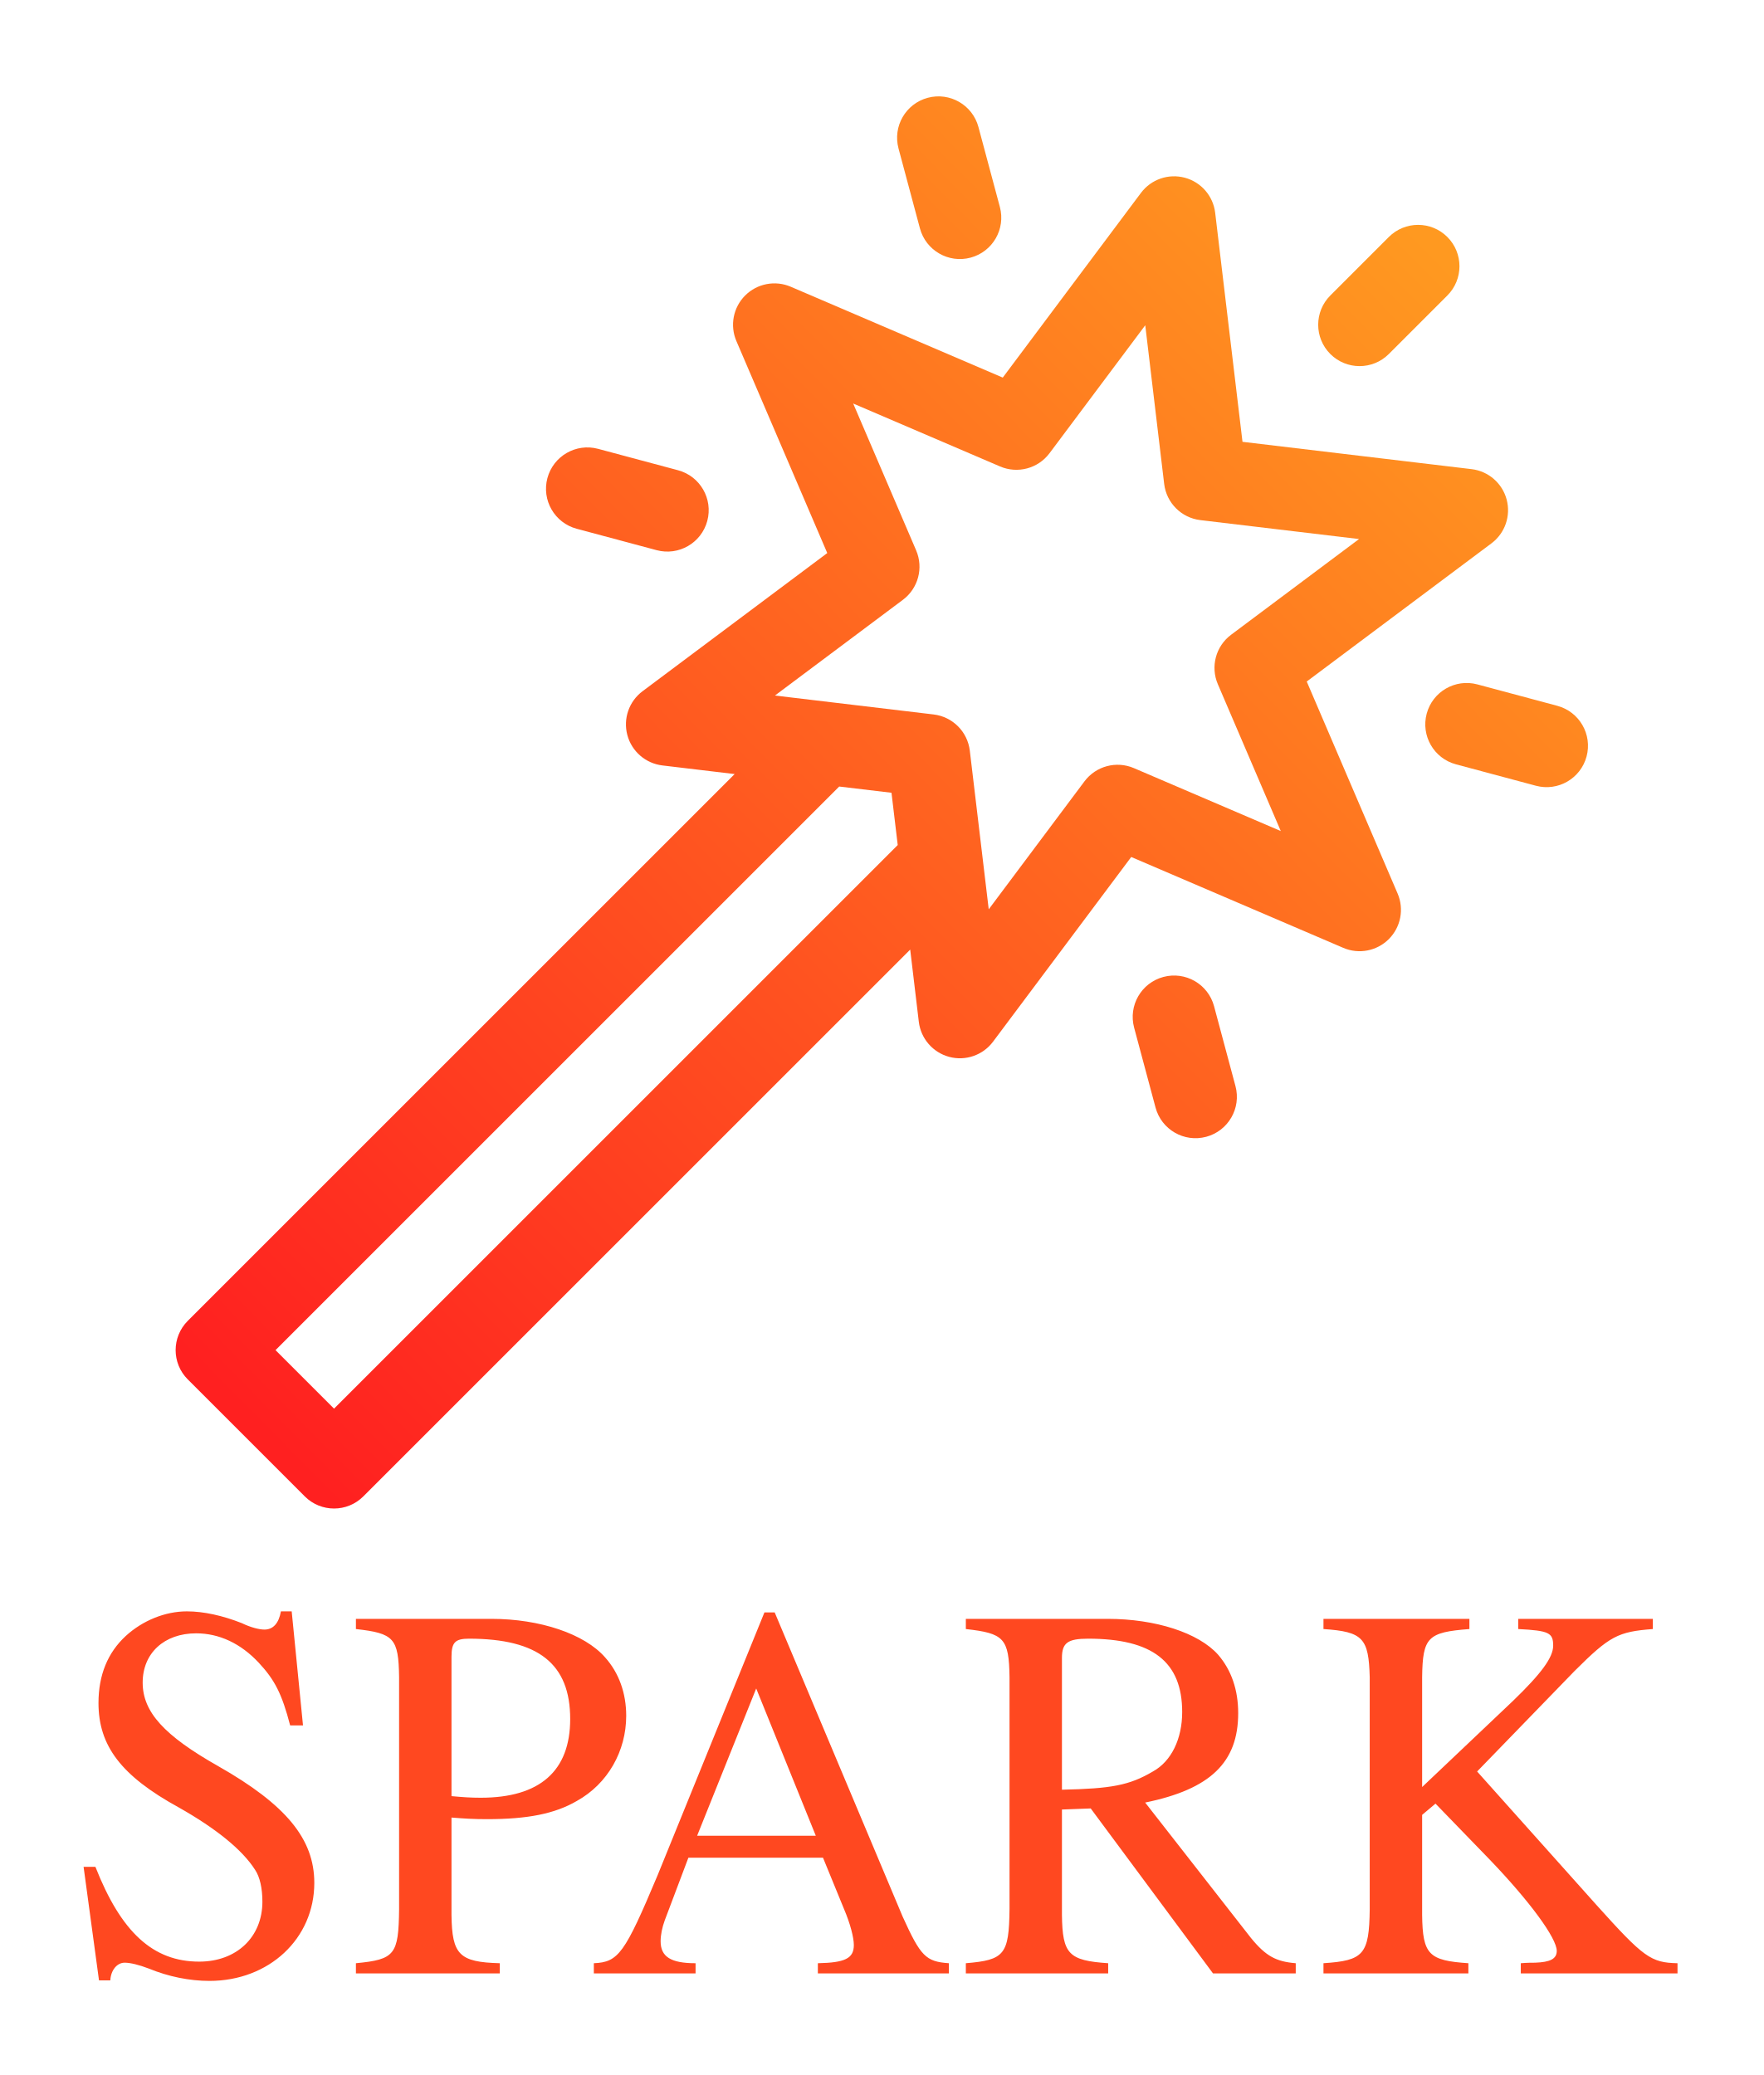
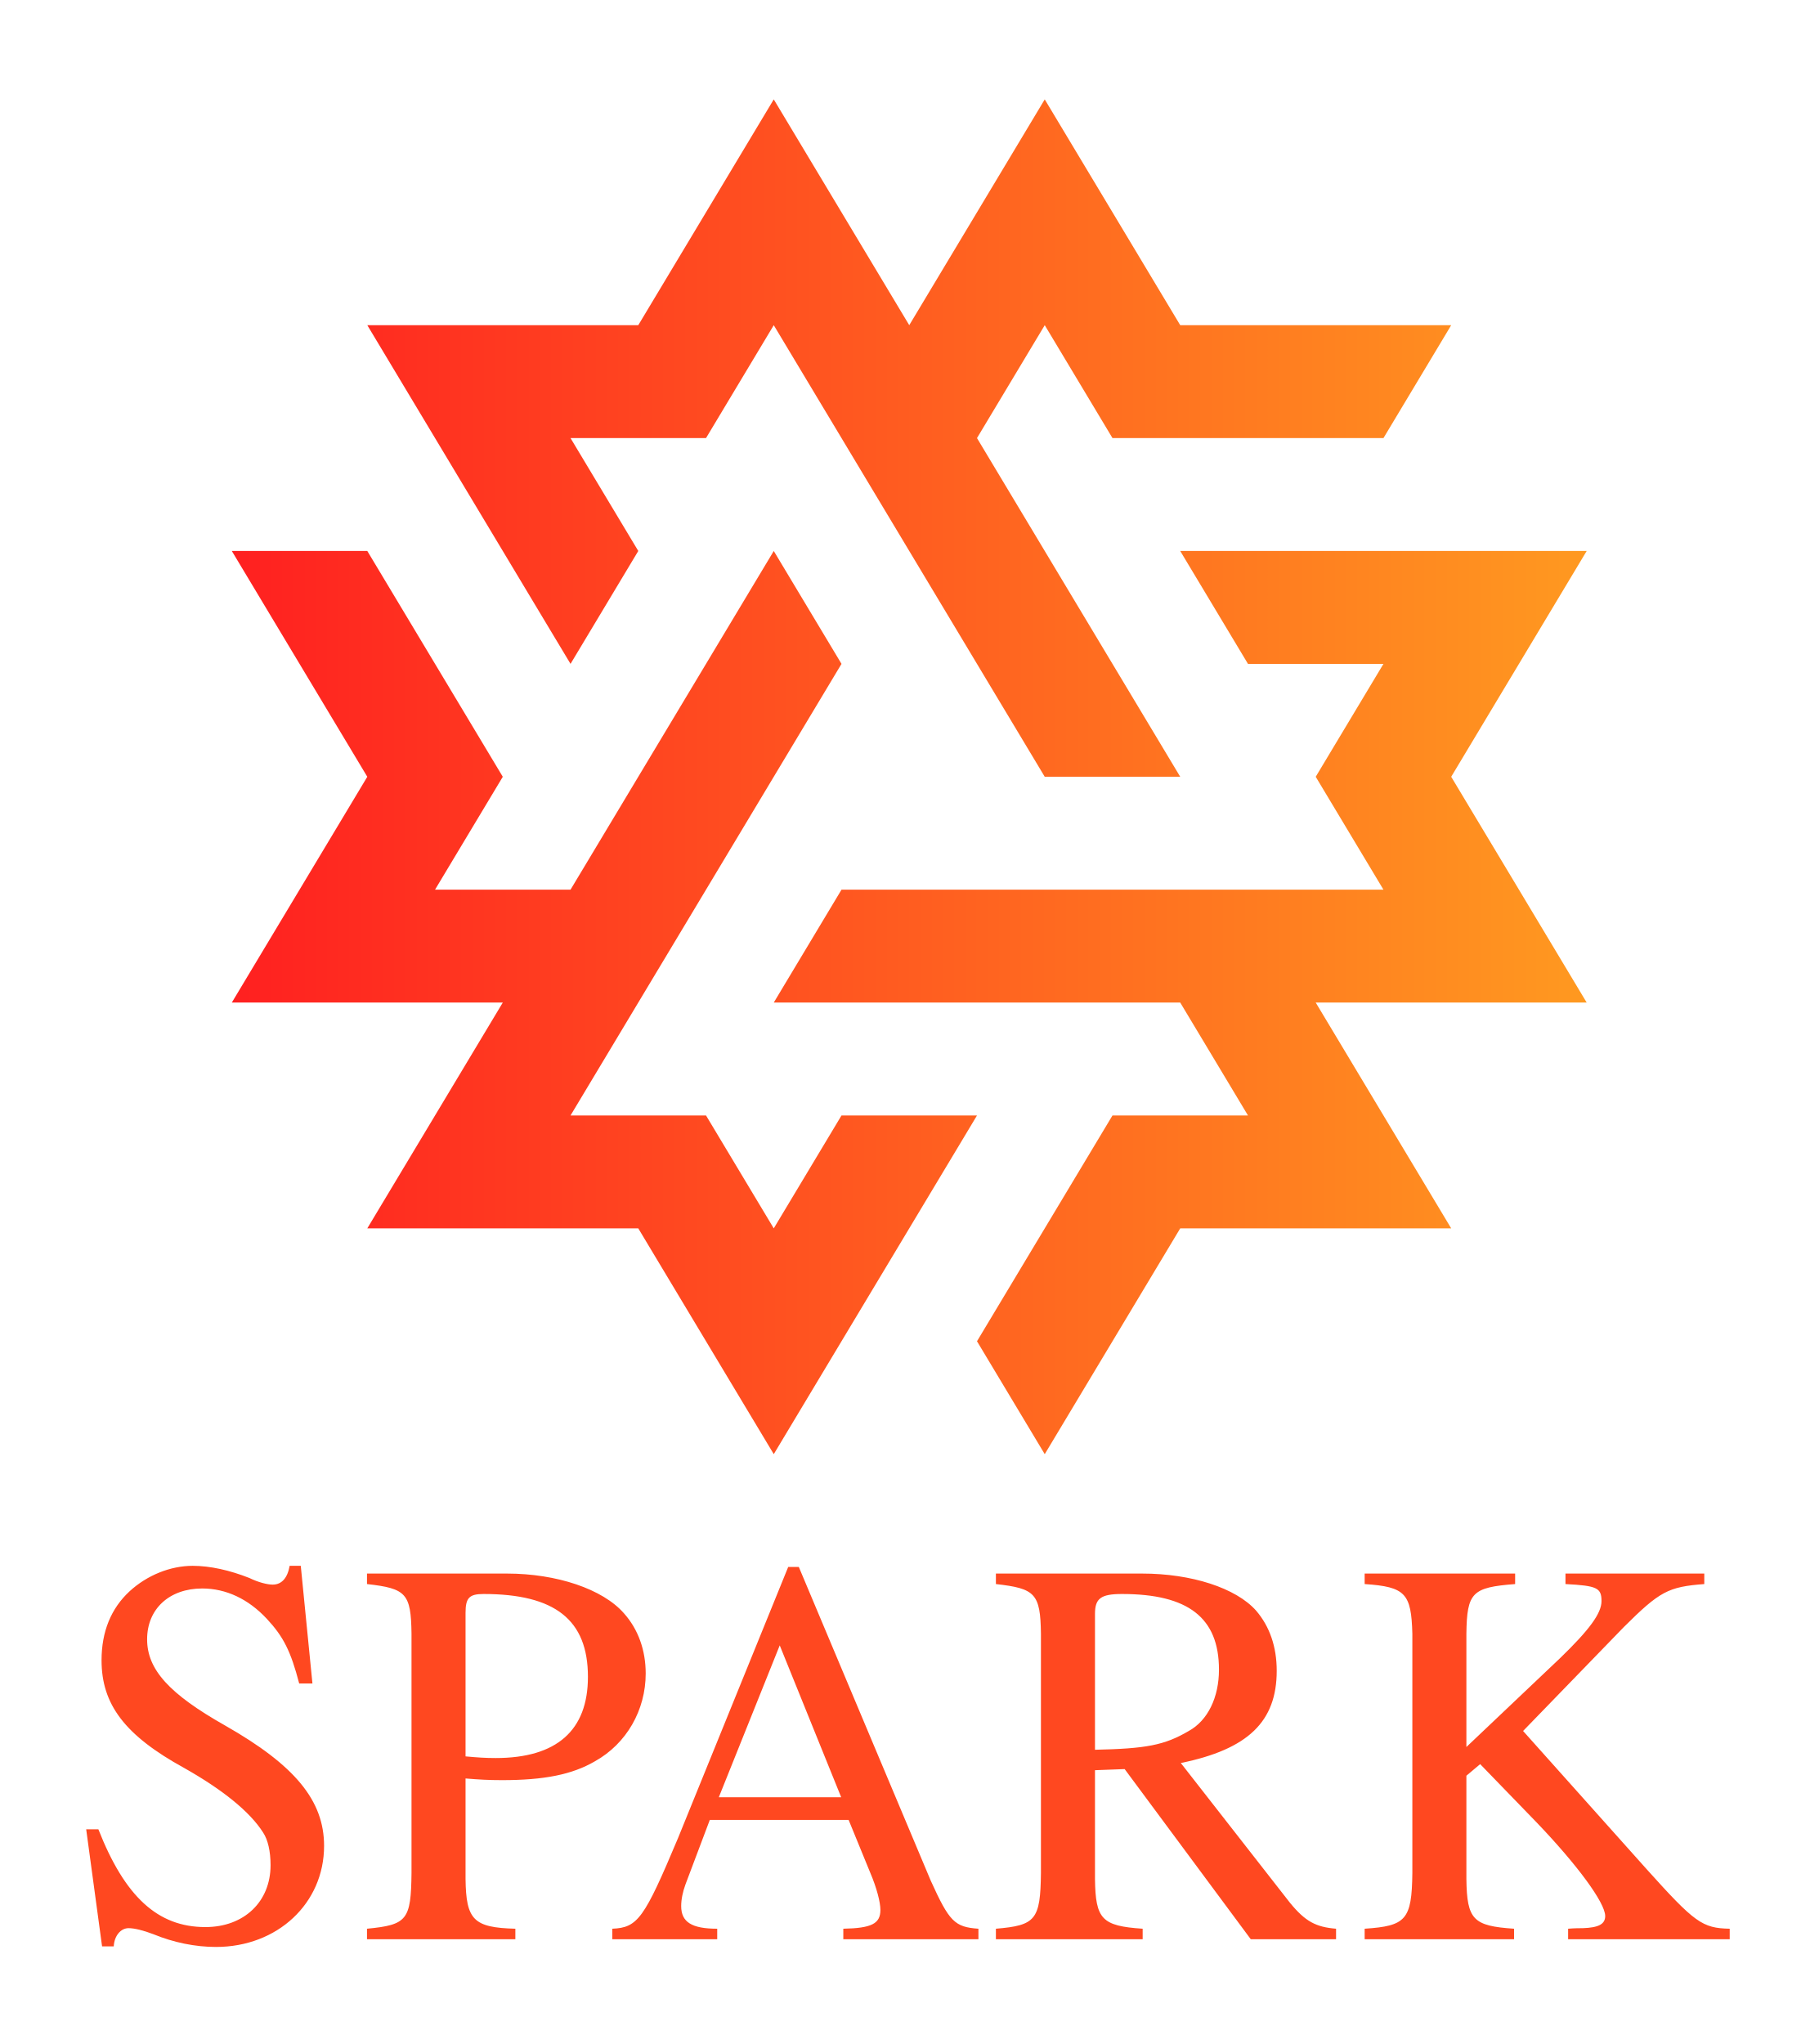
- <svg xmlns="http://www.w3.org/2000/svg" xmlns:xlink="http://www.w3.org/1999/xlink" id="svg2" version="1.1" xml:space="preserve" width="1829.856" height="2153.227" viewBox="0 0 1829.856 2153.227">
+ <svg xmlns="http://www.w3.org/2000/svg" xmlns:xlink="http://www.w3.org/1999/xlink" id="svg2" version="1.1" xml:space="preserve" width="1829.856" height="2056.575" viewBox="0 0 1829.856 2056.575">
  <defs id="defs6">
    <linearGradient id="linearGradient4157">
      <stop id="stop4159" offset="0" style="stop-color:#ff2020;stop-opacity:1" />
      <stop id="stop4163" offset="1" style="stop-color:#ff9920;stop-opacity:1" />
    </linearGradient>
    <linearGradient id="linearGradient4316">
      <stop style="stop-color:#ff9a20;stop-opacity:1" offset="0" id="stop4318" />
      <stop id="stop4324" offset="0.51" style="stop-color:#ff2020;stop-opacity:1" />
      <stop style="stop-color:#ff9920;stop-opacity:1" offset="1" id="stop4320" />
    </linearGradient>
    <clipPath clipPathUnits="userSpaceOnUse" id="clipPath16">
      <path d="M 0,2400 H 2400 V 0 H 0 Z" id="path18" />
    </clipPath>
    <clipPath clipPathUnits="userSpaceOnUse" id="clipPath34">
      <path d="M 0,2400 H 2400 V 0 H 0 Z" id="path36" />
    </clipPath>
    <clipPath clipPathUnits="userSpaceOnUse" id="clipPath56">
      <path d="M 0,2400 H 2400 V 0 H 0 Z" id="path58" />
    </clipPath>
    <clipPath clipPathUnits="userSpaceOnUse" id="clipPath74">
      <path d="M 0,2400 H 2400 V 0 H 0 Z" id="path76" />
    </clipPath>
    <linearGradient xlink:href="#linearGradient4316" id="linearGradient4322" x1="2233.683" y1="-2101.133" x2="453.974" y2="-2097.612" gradientUnits="userSpaceOnUse" />
    <clipPath clipPathUnits="userSpaceOnUse" id="clipPath4209">
      <g style="fill:#ff0000;fill-opacity:1" clip-path="url(#clipPath16)" id="g4211" transform="matrix(2.063515,0,0,-2.151038,-169.6972,2054.934)">
        <g style="fill:#ff0000;fill-opacity:1" transform="translate(669.7393,1603.146)" id="g4213">
          <path id="path4215" style="fill:#ff0000;fill-opacity:1;fill-rule:nonzero;stroke:none" d="M 0,0 -19.792,9.871 3.162,14.913 24.615,4.216 Z M 493.46,260.286 C 433.151,169.83 293.361,115.006 183.714,97.188 157.418,27.065 116.201,-33.374 48.226,-54.819 l -5.551,40.711 22.673,7.817 18.465,-3.62 -11.752,30.224 H 36.8 l -7.558,15.952 h -79.756 l -20.045,-89.081 c -64.423,23.033 -103.965,81.971 -129.483,150.007 -109.646,17.815 -249.437,72.639 -309.746,163.099 -8.857,-26.08 -11.448,-51.575 -9.167,-76.248 41.26,-45.857 98.436,-82.05 151.715,-88.222 -41.881,-3.104 -88.583,2.159 -132.428,19.461 9.607,-20.508 22.254,-40.127 37.06,-58.685 41.245,-13.781 87.673,-19.858 151.563,-8.749 -35.551,-20.146 -75.05,-30.057 -113.213,-32.836 16.769,-15.938 34.828,-30.78 53.452,-44.357 27.841,-1.834 56.989,3.364 84.859,23.055 -9.817,-17.872 -24.788,-36.914 -46.407,-48.911 12.647,-7.832 25.3,-15.094 37.745,-21.67 5.89,-3.11 11.708,-6.243 17.526,-9.376 28.151,5.572 42.61,19.8 52.448,33.861 2.909,-17.432 -6.496,-37.015 -23.416,-49.77 102.27,-57.105 189.778,-117.024 239.887,-170.707 50.11,53.683 137.618,113.598 239.888,170.707 -16.92,12.755 -26.326,32.338 -23.417,49.766 9.839,-14.057 24.297,-28.288 52.449,-33.861 5.818,3.137 11.636,6.27 17.525,9.38 12.446,6.573 25.099,13.834 37.745,21.67 -21.618,11.997 -36.589,31.035 -46.406,48.911 27.87,-19.695 57.018,-24.892 84.859,-23.055 18.623,13.577 36.683,28.415 53.452,44.357 -38.163,2.779 -77.662,12.69 -113.213,32.836 63.889,-11.109 110.318,-5.035 151.563,8.749 14.805,18.558 27.451,38.177 37.059,58.681 -43.844,-17.302 -90.546,-22.565 -132.427,-19.461 53.278,6.176 110.455,42.365 151.715,88.226 2.279,24.669 -0.311,50.165 -9.168,76.244" />
        </g>
      </g>
    </clipPath>
-     <linearGradient xlink:href="#linearGradient4157" id="linearGradient874" x1="26.649" y1="479.186" x2="455.374" y2="55.024" gradientUnits="userSpaceOnUse" />
-     <linearGradient xlink:href="#linearGradient4157" id="linearGradient876" gradientUnits="userSpaceOnUse" x1="26.649" y1="479.186" x2="455.374" y2="55.024" />
-     <linearGradient xlink:href="#linearGradient4157" id="linearGradient878" gradientUnits="userSpaceOnUse" x1="26.649" y1="479.186" x2="455.374" y2="55.024" />
-     <linearGradient xlink:href="#linearGradient4157" id="linearGradient880" gradientUnits="userSpaceOnUse" x1="26.649" y1="479.186" x2="455.374" y2="55.024" />
-     <linearGradient xlink:href="#linearGradient4157" id="linearGradient882" gradientUnits="userSpaceOnUse" x1="26.649" y1="479.186" x2="455.374" y2="55.024" />
-     <linearGradient xlink:href="#linearGradient4157" id="linearGradient884" gradientUnits="userSpaceOnUse" x1="26.649" y1="479.186" x2="455.374" y2="55.024" />
-     <linearGradient xlink:href="#linearGradient4157" id="linearGradient886" gradientUnits="userSpaceOnUse" x1="26.649" y1="479.186" x2="455.374" y2="55.024" />
+     <linearGradient xlink:href="#linearGradient4157" id="linearGradient870" x1="-2788.753" y1="-69.476" x2="-2288.753" y2="-69.476" gradientUnits="userSpaceOnUse" />
+     <linearGradient xlink:href="#linearGradient4157" id="linearGradient872" gradientUnits="userSpaceOnUse" x1="-2788.753" y1="-69.476" x2="-2288.753" y2="-69.476" />
+     <linearGradient xlink:href="#linearGradient4157" id="linearGradient874" gradientUnits="userSpaceOnUse" x1="-2788.753" y1="-69.476" x2="-2288.753" y2="-69.476" />
+     <linearGradient xlink:href="#linearGradient4157" id="linearGradient876" gradientUnits="userSpaceOnUse" x1="-2788.753" y1="-69.476" x2="-2288.753" y2="-69.476" />
  </defs>
-   <g id="g10" transform="matrix(1.25,0,0,-1.25,1325.405,3472.878)" style="display:inline">
-     <g id="g852" transform="matrix(2.289659,0,0,-2.289659,-914.5374,2698.302)" style="fill:url(#linearGradient874);fill-opacity:1">
-       <path id="path840" d="m 46.819,507.609 c 5.857,5.858 15.355,5.859 21.213,0 l 198.26,-198.26 3.123,26.186 c 0.727,6.09 5.088,11.125 11.013,12.713 5.911,1.584 12.212,-0.583 15.893,-5.503 l 50.099,-66.966 76.87,32.945 c 5.642,2.417 12.179,1.156 16.516,-3.18 4.337,-4.337 5.597,-10.878 3.181,-16.516 l -32.945,-76.87 66.967,-50.099 c 4.911,-3.674 7.091,-9.969 5.504,-15.893 -1.588,-5.925 -6.622,-10.286 -12.713,-11.012 l -83.044,-9.904 -9.904,-83.044 c -0.727,-6.091 -5.088,-11.125 -11.013,-12.713 -5.926,-1.588 -12.219,0.592 -15.893,5.503 l -50.099,66.966 -76.87,-32.945 c -5.641,-2.417 -12.18,-1.156 -16.516,3.181 -4.337,4.337 -5.597,10.878 -3.181,16.515 l 32.945,76.87 -66.967,50.099 c -4.911,3.674 -7.091,9.969 -5.504,15.893 1.588,5.925 6.622,10.286 12.713,11.012 L 202.653,245.71 4.392,443.97 c -5.854,5.853 -5.858,15.356 0,21.213 z M 263.646,182.534 c 5.546,-4.148 7.53,-11.554 4.802,-17.92 l -22.822,-53.251 53.251,22.822 c 6.364,2.728 13.771,0.744 17.92,-4.802 l 34.705,-46.39 6.861,57.528 c 0.82,6.876 6.241,12.298 13.118,13.118 l 57.526,6.861 -46.39,34.706 c -5.546,4.148 -7.53,11.554 -4.802,17.92 l 22.822,53.251 -53.251,-22.822 c -6.366,-2.729 -13.772,-0.744 -17.92,4.802 l -34.705,46.389 -6.86,-57.527 c -0.82,-6.877 -6.241,-12.298 -13.118,-13.118 l -57.527,-6.861 z m -23.089,67.697 18.953,2.26 2.26,18.953 L 57.425,475.79 36.211,454.577 Z" style="fill:url(#linearGradient876);fill-opacity:1" />
-       <path id="path842" d="m 439.804,50.984 -21.213,21.213 c -5.858,5.858 -5.858,15.355 0,21.213 5.857,5.858 15.355,5.858 21.213,0 l 21.213,-21.213 c 5.858,-5.858 5.858,-15.355 0,-21.213 -5.857,-5.858 -15.355,-5.858 -21.213,0 z" style="fill:url(#linearGradient878);fill-opacity:1" />
-       <path id="path844" d="m 272.662,0.514 c -8.002,2.144 -12.75,10.369 -10.606,18.371 l 7.765,28.978 c 2.138,7.98 10.349,12.757 18.371,10.606 8.003,-2.144 12.751,-10.369 10.607,-18.371 L 291.034,11.12 C 288.889,3.118 280.665,-1.628 272.662,0.514 Z" style="fill:url(#linearGradient880);fill-opacity:1" />
-       <path id="path846" d="m 358.072,319.27 c -8.002,2.144 -12.75,10.369 -10.606,18.371 l 7.765,28.978 c 2.142,7.992 10.362,12.755 18.371,10.606 8.003,-2.144 12.751,-10.369 10.607,-18.371 l -7.765,-28.978 c -2.145,-8.002 -10.369,-12.749 -18.372,-10.606 z" style="fill:url(#linearGradient882);fill-opacity:1" />
-       <path id="path848" d="m 153.147,127.794 c -7.991,-2.144 -16.227,2.604 -18.371,10.606 -2.144,8.002 2.605,16.227 10.607,18.371 l 28.978,7.764 c 8.021,2.15 16.232,-2.625 18.371,-10.607 2.144,-8.002 -2.605,-16.227 -10.607,-18.371 z" style="fill:url(#linearGradient884);fill-opacity:1" />
-       <path id="path850" d="m 500.882,220.968 -28.978,-7.765 c -7.997,-2.143 -16.227,2.604 -18.372,10.606 -2.144,8.002 2.604,16.227 10.606,18.371 l 28.978,7.765 c 8.035,2.154 16.237,-2.638 18.372,-10.606 2.144,-8.002 -2.605,-16.227 -10.606,-18.371 z" style="fill:url(#linearGradient886);fill-opacity:1" />
+   <g id="g10" transform="matrix(1.25,0,0,-1.25,1325.405,3376.226)" style="display:inline" />
+   <g id="layer1" style="display:inline" transform="translate(1350.193,568.8474)">
+     <text transform="scale(0.9794445,1.020987)" style="font-variant:normal;font-weight:normal;font-stretch:normal;font-size:18.454px;line-height:0%;font-family:Times;-inkscape-font-specification:Times-Roman;writing-mode:lr-tb;display:inline;fill:#ff4820;fill-opacity:1;fill-rule:nonzero;stroke:none;stroke-width:1.538" id="text24" x="-1312.843" y="1353.887">
+       <tspan x="-1312.843" id="tspan28" y="1353.887" style="font-size:544.322px;line-height:1.25;fill:#ff4820;fill-opacity:1;stroke-width:1.538">SPARK</tspan>
+     </text>
+     <g id="g862" transform="matrix(2.726674,0,0,2.271837,6487.084,370.5408)" style="fill:url(#linearGradient870);fill-opacity:1;stroke:none">
+       <path id="path891" d="m -2588.753,-369.476 50,100 50,-100 50,100 h 100 l -25,50 h -100 l -25,-50 -25,50 75,150 h -50 l -100,-200 -25,50 h -50 l 25,50 -25,50 -75,-150 h 100" style="fill:url(#linearGradient872);fill-opacity:1;stroke:none;stroke-width:1px;stroke-linecap:butt;stroke-linejoin:miter;stroke-opacity:1" />
+       <path id="path893" d="m -2563.753,80.524 h 50 l -75,150 -50,-100 h -100 l 50,-100 h -100 l 50,-100 -50,-100 h 50 l 50,100 -25,50 h 50 l 75,-150 25,50 -100,200 h 50 l 25,50" style="fill:url(#linearGradient874);fill-opacity:1;stroke:none;stroke-width:1px;stroke-linecap:butt;stroke-linejoin:miter;stroke-opacity:1" />
+       <path id="path895" d="m -2588.753,30.524 25,-50 h 200 l -25,-50 25,-50 h -50 l -25,-50 h 150 l -50,100 50,100 h -100 l 50,100 h -100 l -50,100 -25,-50 50,-100 h 50 l -25,-50" style="fill:url(#linearGradient876);fill-opacity:1;stroke:none;stroke-width:1px;stroke-linecap:butt;stroke-linejoin:miter;stroke-opacity:1" />
    </g>
  </g>
-   <g id="layer1" style="display:inline" transform="translate(1350.193,665.4992)">
-     <text transform="scale(0.9794445,1.020987)" style="font-variant:normal;font-weight:normal;font-stretch:normal;font-size:18.454px;line-height:0%;font-family:Times;-inkscape-font-specification:Times-Roman;writing-mode:lr-tb;display:inline;fill:#ff4820;fill-opacity:1;fill-rule:nonzero;stroke:none;stroke-width:1.538;" id="text24" x="-1312.843" y="1353.887">
-       <tspan x="-1312.843" id="tspan28" y="1353.887" style="font-size:544.322px;line-height:1.25;fill:#ff4820;fill-opacity:1;stroke-width:1.538;">SPARK</tspan>
-     </text>
-   </g>
</svg>
